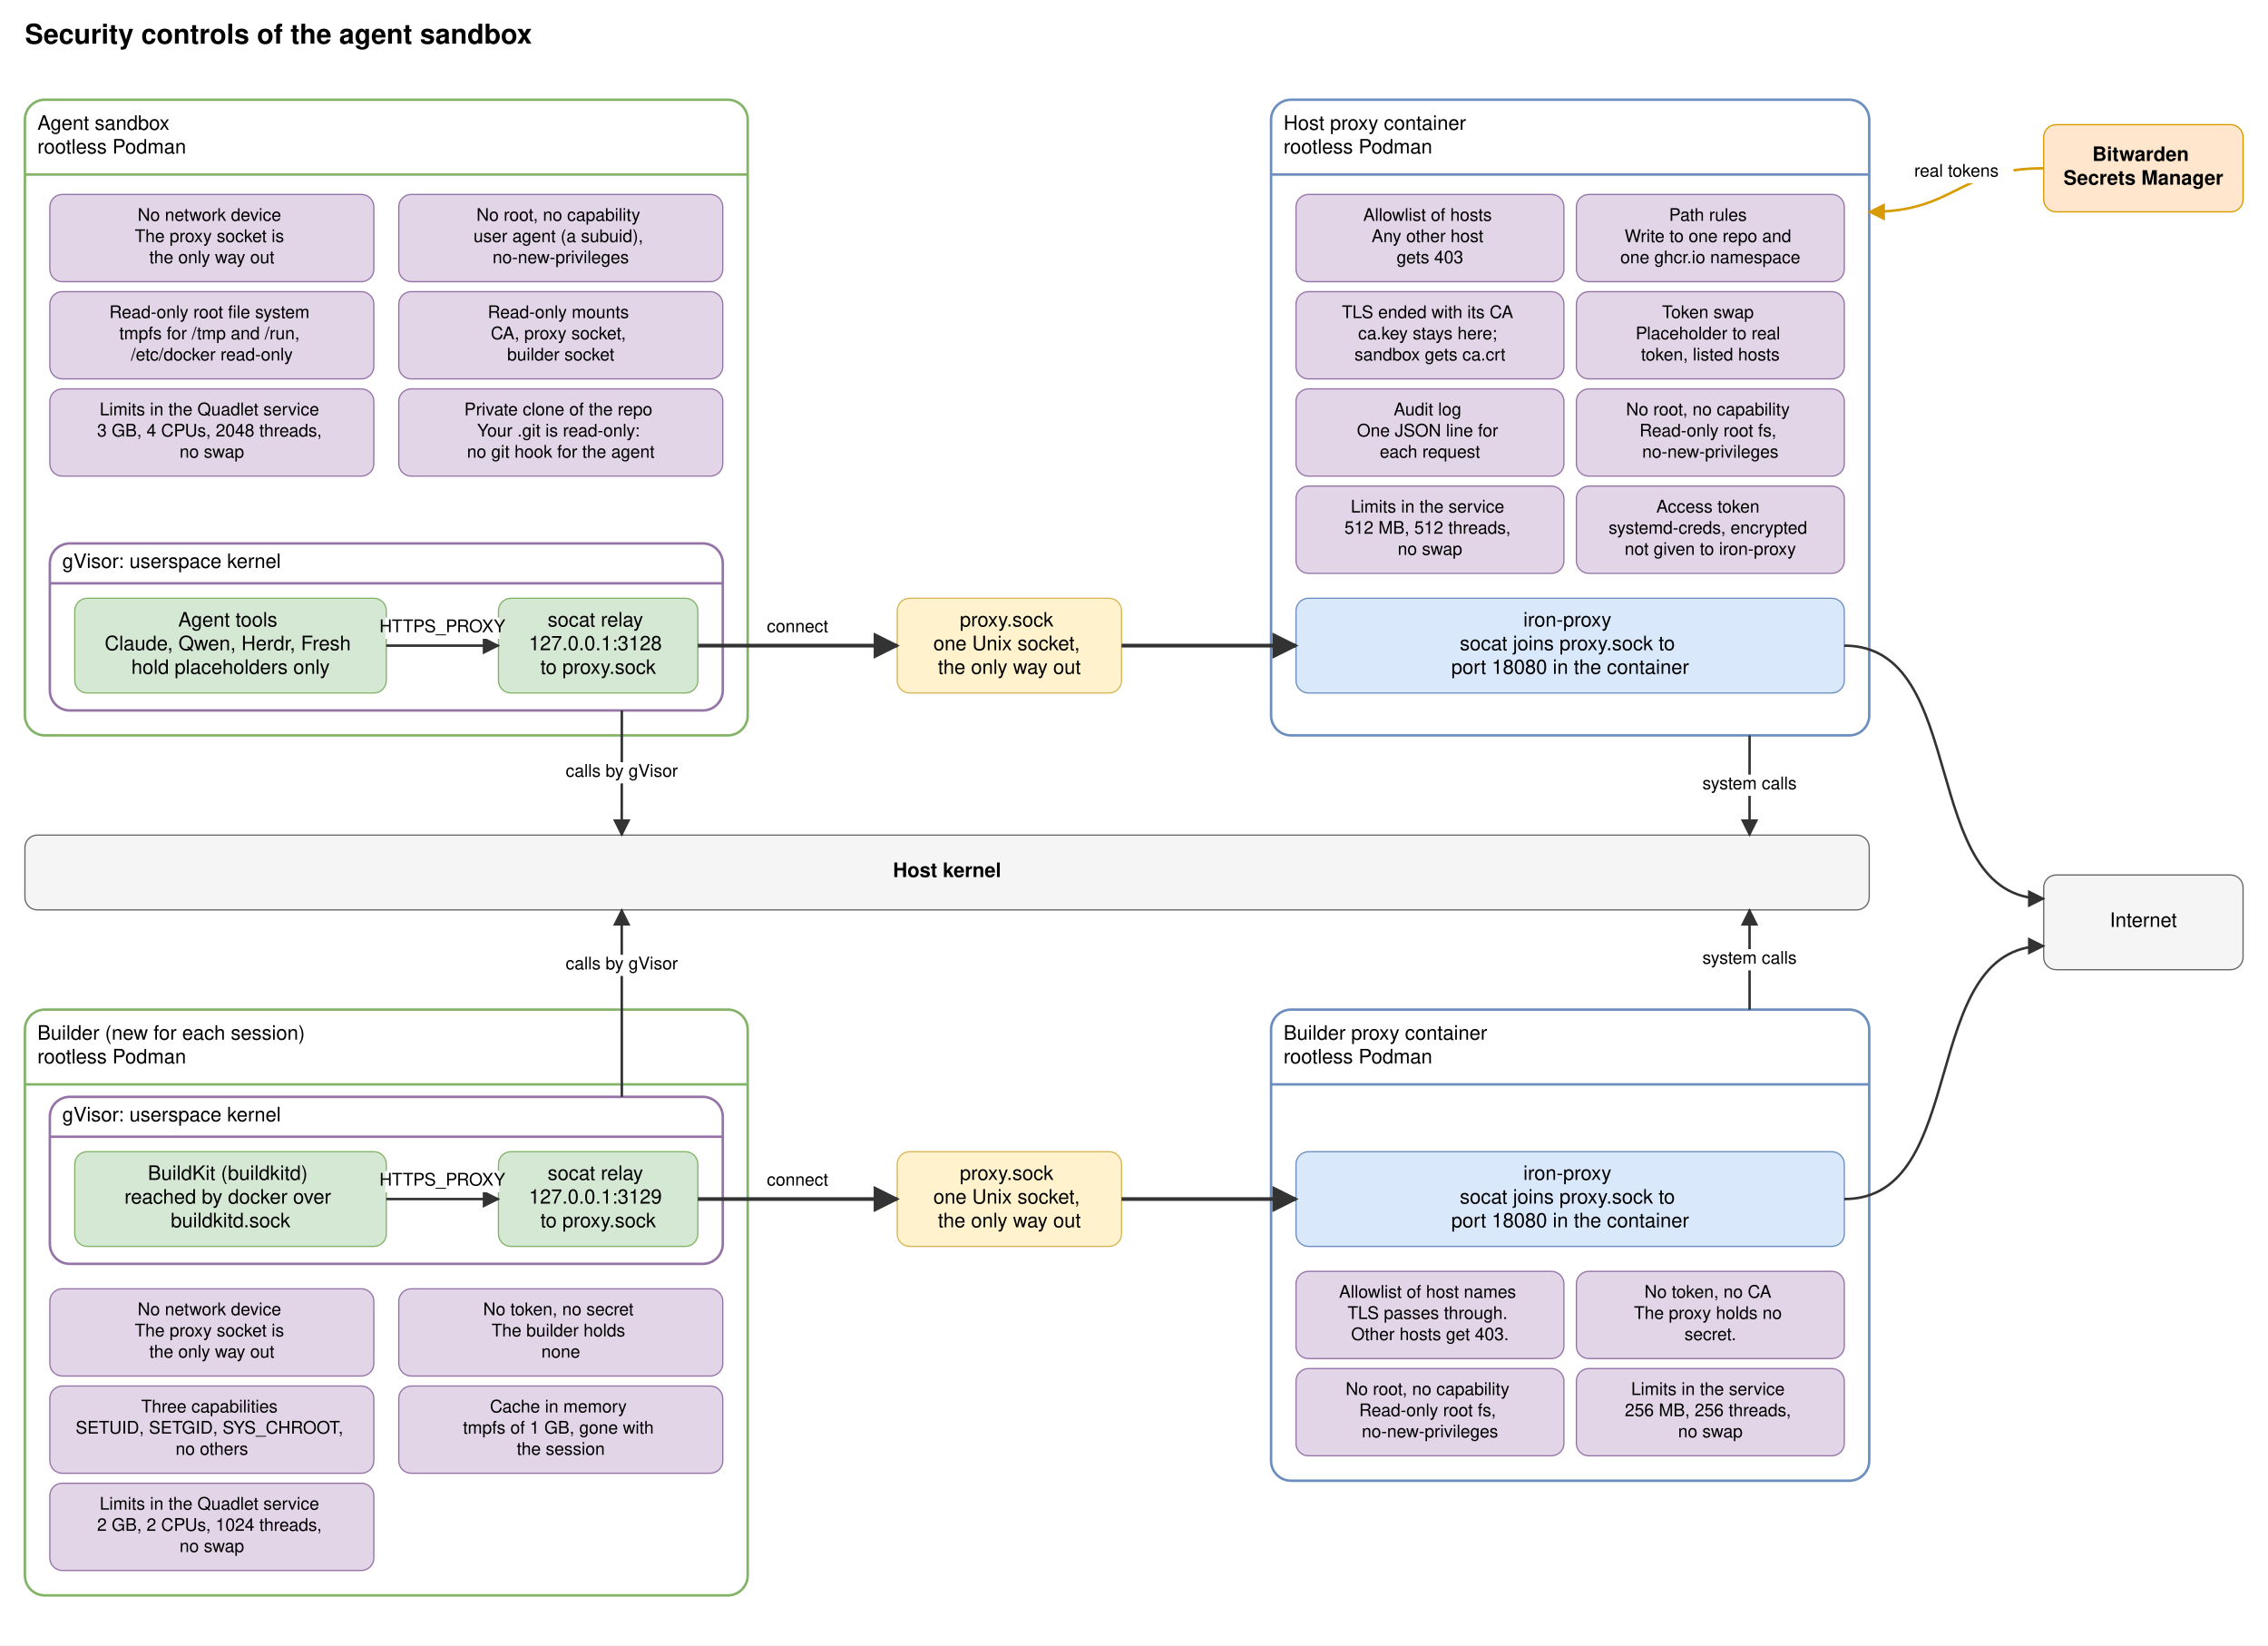
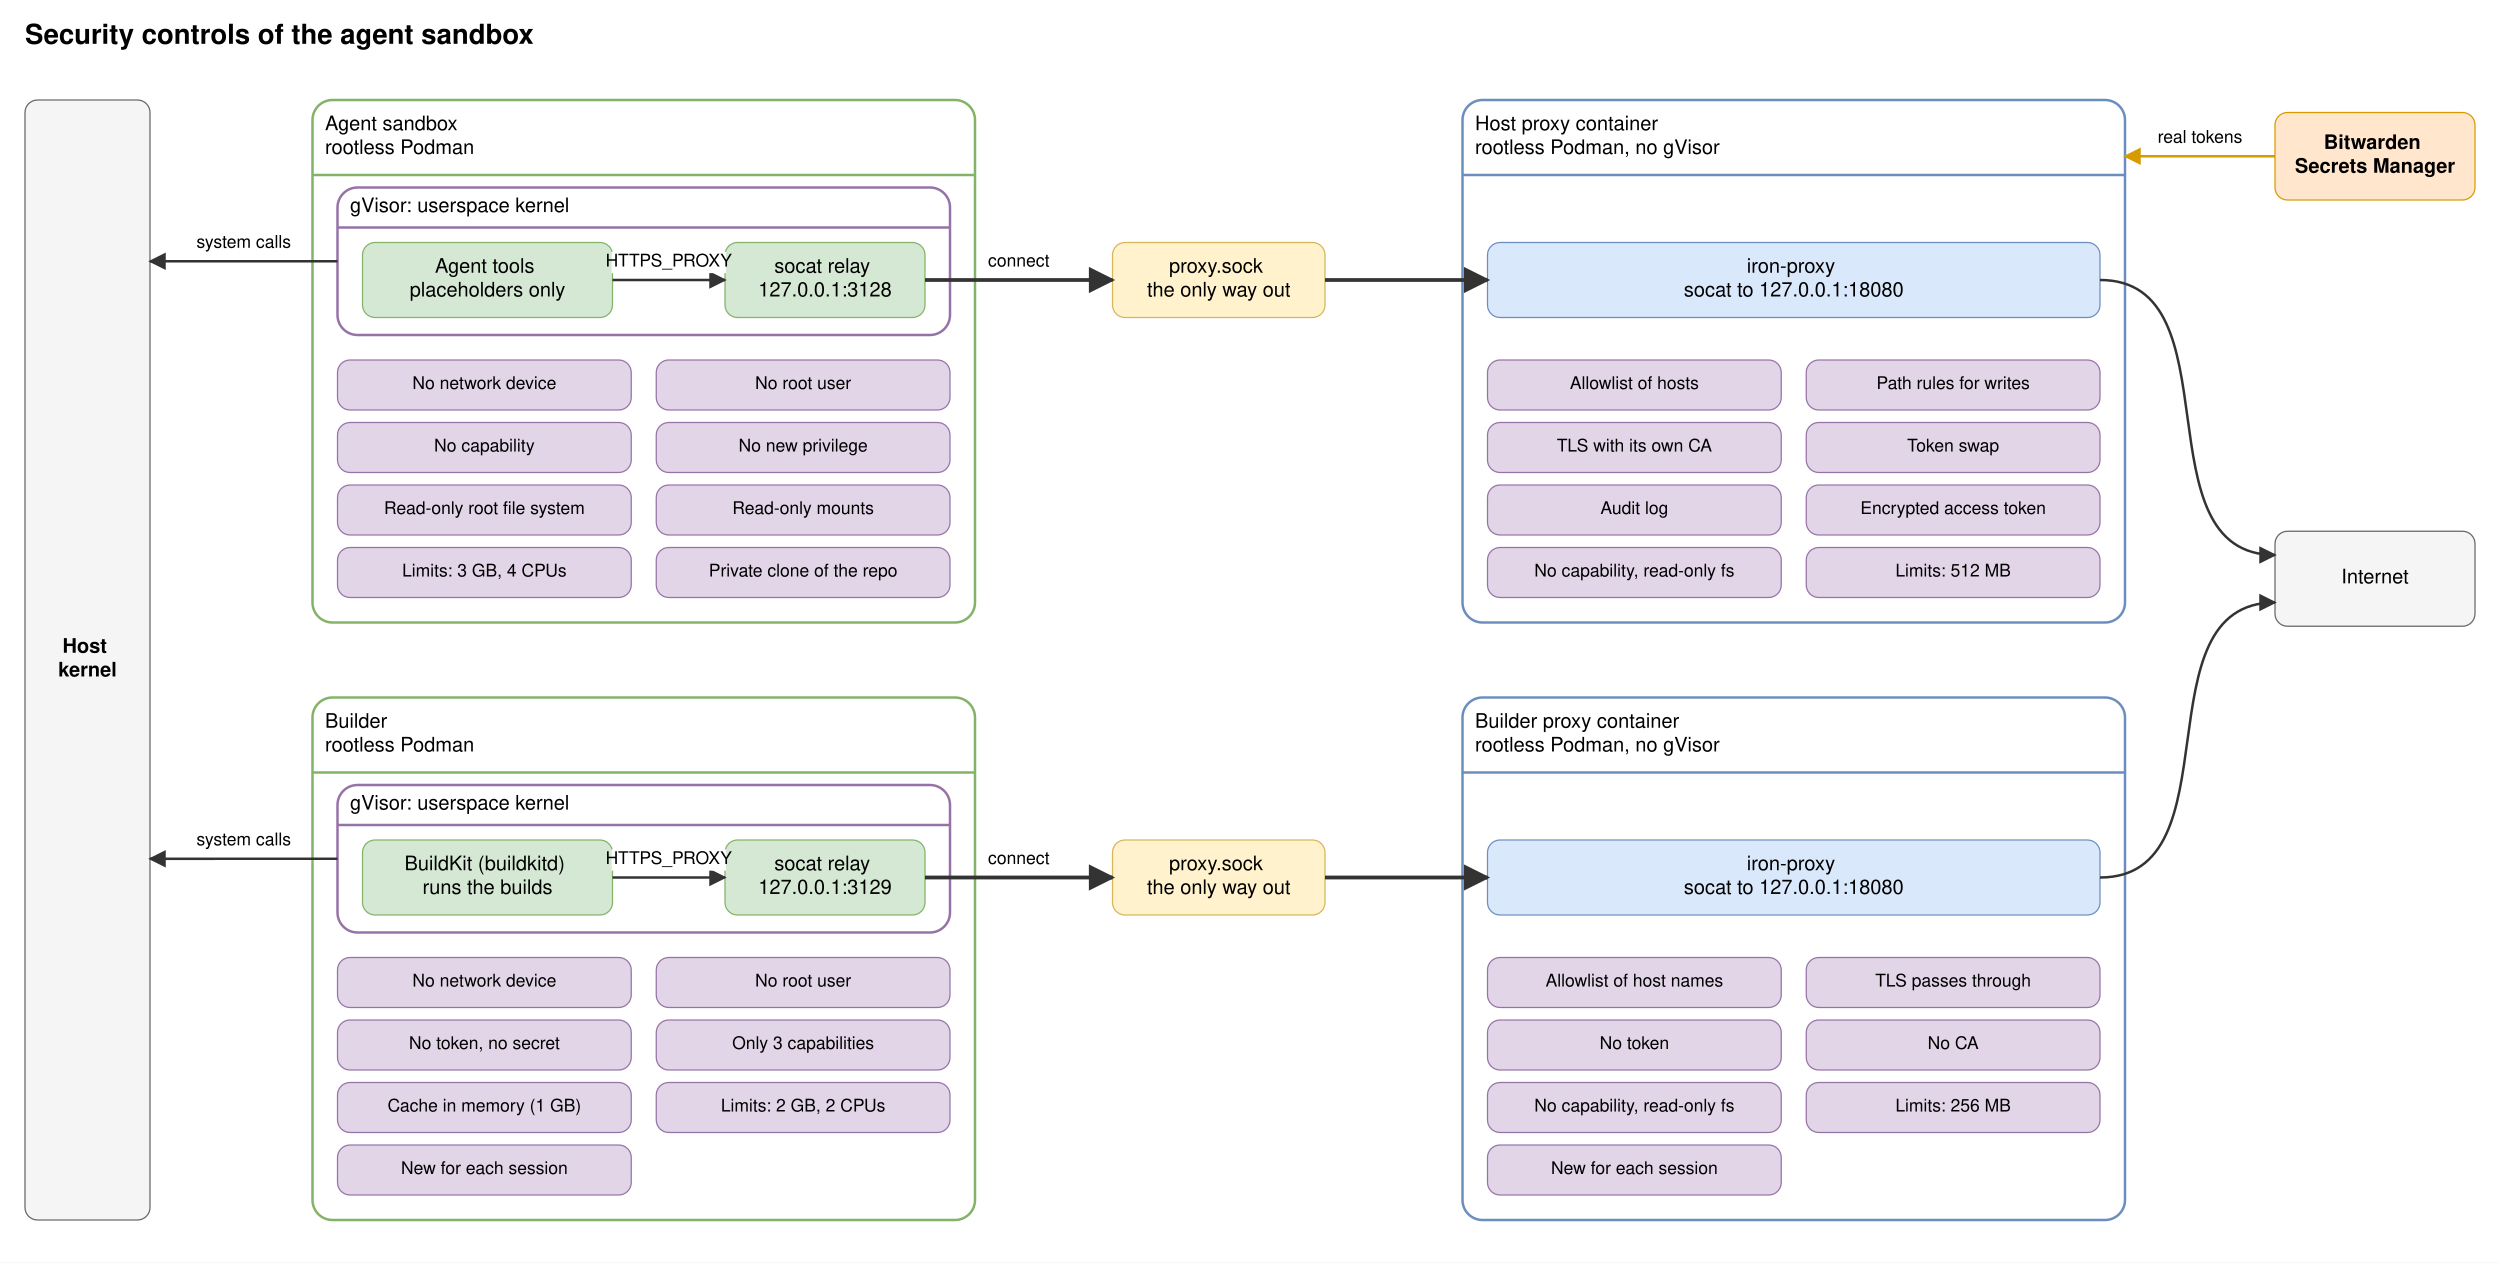
- <svg xmlns="http://www.w3.org/2000/svg" width="1820" height="1320" viewBox="0 0 1820 1320" font-family="Helvetica, Arial, sans-serif" fill="#000000">
+ <svg xmlns="http://www.w3.org/2000/svg" width="2000" height="1010" viewBox="0 0 2000 1010" font-family="Helvetica, Arial, sans-serif" fill="#000000">
  <defs>
    <marker id="a-dark" viewBox="0 0 10 10" refX="9" refY="5" markerWidth="7" markerHeight="7" markerUnits="strokeWidth" orient="auto">
      <path d="M0 0 L10 5 L0 10 z" fill="#333333" />
    </marker>
    <marker id="a-orange" viewBox="0 0 10 10" refX="9" refY="5" markerWidth="7" markerHeight="7" markerUnits="strokeWidth" orient="auto">
      <path d="M0 0 L10 5 L0 10 z" fill="#d79b00" />
    </marker>
  </defs>
-   <rect width="1820" height="1320" fill="#ffffff" />
+   <rect width="2000" height="1010" fill="#ffffff" />
  <text x="20" y="30" dominant-baseline="central" font-size="22" font-weight="bold">Security controls of the agent sandbox</text>
-   <rect x="20" y="80" width="580" height="510" rx="16" fill="#ffffff" stroke="#82b366" stroke-width="2" />
-   <line x1="20" y1="140" x2="600" y2="140" stroke="#82b366" stroke-width="2" />
-   <text x="30" y="100.5" text-anchor="start" dominant-baseline="central" font-size="16">
-     <tspan x="30" dy="0">Agent sandbox</tspan>
-     <tspan x="30" dy="19">rootless Podman</tspan>
-   </text>
-   <rect x="1020" y="80" width="480" height="510" rx="16" fill="#ffffff" stroke="#6c8ebf" stroke-width="2" />
-   <line x1="1020" y1="140" x2="1500" y2="140" stroke="#6c8ebf" stroke-width="2" />
-   <text x="1030" y="100.5" text-anchor="start" dominant-baseline="central" font-size="16">
-     <tspan x="1030" dy="0">Host proxy container</tspan>
-     <tspan x="1030" dy="19">rootless Podman</tspan>
-   </text>
-   <rect x="20" y="810" width="580" height="470" rx="16" fill="#ffffff" stroke="#82b366" stroke-width="2" />
-   <line x1="20" y1="870" x2="600" y2="870" stroke="#82b366" stroke-width="2" />
-   <text x="30" y="830.5" text-anchor="start" dominant-baseline="central" font-size="16">
-     <tspan x="30" dy="0">Builder (new for each session)</tspan>
-     <tspan x="30" dy="19">rootless Podman</tspan>
-   </text>
-   <rect x="1020" y="810" width="480" height="378" rx="16" fill="#ffffff" stroke="#6c8ebf" stroke-width="2" />
-   <line x1="1020" y1="870" x2="1500" y2="870" stroke="#6c8ebf" stroke-width="2" />
-   <text x="1030" y="830.5" text-anchor="start" dominant-baseline="central" font-size="16">
-     <tspan x="1030" dy="0">Builder proxy container</tspan>
-     <tspan x="1030" dy="19">rootless Podman</tspan>
-   </text>
-   <rect x="40" y="436" width="540" height="134" rx="16" fill="#ffffff" stroke="#9673a6" stroke-width="2" />
-   <line x1="40" y1="468" x2="580" y2="468" stroke="#9673a6" stroke-width="2" />
-   <text x="50" y="452.0" text-anchor="start" dominant-baseline="central" font-size="16">
-     <tspan x="50" dy="0">gVisor: userspace kernel</tspan>
-   </text>
-   <rect x="40" y="880" width="540" height="134" rx="16" fill="#ffffff" stroke="#9673a6" stroke-width="2" />
-   <line x1="40" y1="912" x2="580" y2="912" stroke="#9673a6" stroke-width="2" />
-   <text x="50" y="896.0" text-anchor="start" dominant-baseline="central" font-size="16">
-     <tspan x="50" dy="0">gVisor: userspace kernel</tspan>
-   </text>
-   <rect x="40" y="156" width="260" height="70" rx="10" fill="#e1d5e7" stroke="#9673a6" stroke-width="1" />
-   <text x="170.0" y="174.0" text-anchor="middle" dominant-baseline="central" font-size="14">
-     <tspan x="170.0" dy="0">No network device</tspan>
-     <tspan x="170.0" dy="17">The proxy socket is</tspan>
-     <tspan x="170.0" dy="17">the only way out</tspan>
-   </text>
-   <rect x="320" y="156" width="260" height="70" rx="10" fill="#e1d5e7" stroke="#9673a6" stroke-width="1" />
-   <text x="450.0" y="174.0" text-anchor="middle" dominant-baseline="central" font-size="14">
-     <tspan x="450.0" dy="0">No root, no capability</tspan>
-     <tspan x="450.0" dy="17">user agent (a subuid),</tspan>
-     <tspan x="450.0" dy="17">no-new-privileges</tspan>
-   </text>
-   <rect x="40" y="234" width="260" height="70" rx="10" fill="#e1d5e7" stroke="#9673a6" stroke-width="1" />
-   <text x="170.0" y="252.0" text-anchor="middle" dominant-baseline="central" font-size="14">
-     <tspan x="170.0" dy="0">Read-only root file system</tspan>
-     <tspan x="170.0" dy="17">tmpfs for /tmp and /run,</tspan>
-     <tspan x="170.0" dy="17">/etc/docker read-only</tspan>
-   </text>
-   <rect x="320" y="234" width="260" height="70" rx="10" fill="#e1d5e7" stroke="#9673a6" stroke-width="1" />
-   <text x="450.0" y="252.0" text-anchor="middle" dominant-baseline="central" font-size="14">
-     <tspan x="450.0" dy="0">Read-only mounts</tspan>
-     <tspan x="450.0" dy="17">CA, proxy socket,</tspan>
-     <tspan x="450.0" dy="17">builder socket</tspan>
-   </text>
-   <rect x="40" y="312" width="260" height="70" rx="10" fill="#e1d5e7" stroke="#9673a6" stroke-width="1" />
-   <text x="170.0" y="330.0" text-anchor="middle" dominant-baseline="central" font-size="14">
-     <tspan x="170.0" dy="0">Limits in the Quadlet service</tspan>
-     <tspan x="170.0" dy="17">3 GB, 4 CPUs, 2048 threads,</tspan>
-     <tspan x="170.0" dy="17">no swap</tspan>
-   </text>
-   <rect x="320" y="312" width="260" height="70" rx="10" fill="#e1d5e7" stroke="#9673a6" stroke-width="1" />
-   <text x="450.0" y="330.0" text-anchor="middle" dominant-baseline="central" font-size="14">
-     <tspan x="450.0" dy="0">Private clone of the repo</tspan>
-     <tspan x="450.0" dy="17">Your .git is read-only:</tspan>
-     <tspan x="450.0" dy="17">no git hook for the agent</tspan>
-   </text>
-   <rect x="60" y="480" width="250" height="76" rx="10" fill="#d5e8d4" stroke="#82b366" stroke-width="1" />
-   <text x="185.0" y="499.0" text-anchor="middle" dominant-baseline="central" font-size="16">
-     <tspan x="185.0" dy="0">Agent tools</tspan>
-     <tspan x="185.0" dy="19">Claude, Qwen, Herdr, Fresh</tspan>
-     <tspan x="185.0" dy="19">hold placeholders only</tspan>
-   </text>
-   <rect x="400" y="480" width="160" height="76" rx="10" fill="#d5e8d4" stroke="#82b366" stroke-width="1" />
-   <text x="480.0" y="499.0" text-anchor="middle" dominant-baseline="central" font-size="16">
-     <tspan x="480.0" dy="0">socat relay</tspan>
-     <tspan x="480.0" dy="19">127.0.0.1:3128</tspan>
-     <tspan x="480.0" dy="19">to proxy.sock</tspan>
-   </text>
-   <rect x="60" y="924" width="250" height="76" rx="10" fill="#d5e8d4" stroke="#82b366" stroke-width="1" />
-   <text x="185.0" y="943.0" text-anchor="middle" dominant-baseline="central" font-size="16">
-     <tspan x="185.0" dy="0">BuildKit (buildkitd)</tspan>
-     <tspan x="185.0" dy="19">reached by docker over</tspan>
-     <tspan x="185.0" dy="19">buildkitd.sock</tspan>
-   </text>
-   <rect x="400" y="924" width="160" height="76" rx="10" fill="#d5e8d4" stroke="#82b366" stroke-width="1" />
-   <text x="480.0" y="943.0" text-anchor="middle" dominant-baseline="central" font-size="16">
-     <tspan x="480.0" dy="0">socat relay</tspan>
-     <tspan x="480.0" dy="19">127.0.0.1:3129</tspan>
-     <tspan x="480.0" dy="19">to proxy.sock</tspan>
-   </text>
-   <rect x="40" y="1034" width="260" height="70" rx="10" fill="#e1d5e7" stroke="#9673a6" stroke-width="1" />
-   <text x="170.0" y="1052.0" text-anchor="middle" dominant-baseline="central" font-size="14">
-     <tspan x="170.0" dy="0">No network device</tspan>
-     <tspan x="170.0" dy="17">The proxy socket is</tspan>
-     <tspan x="170.0" dy="17">the only way out</tspan>
-   </text>
-   <rect x="320" y="1034" width="260" height="70" rx="10" fill="#e1d5e7" stroke="#9673a6" stroke-width="1" />
-   <text x="450.0" y="1052.0" text-anchor="middle" dominant-baseline="central" font-size="14">
-     <tspan x="450.0" dy="0">No token, no secret</tspan>
-     <tspan x="450.0" dy="17">The builder holds</tspan>
-     <tspan x="450.0" dy="17">none</tspan>
-   </text>
-   <rect x="40" y="1112" width="260" height="70" rx="10" fill="#e1d5e7" stroke="#9673a6" stroke-width="1" />
-   <text x="170.0" y="1130.0" text-anchor="middle" dominant-baseline="central" font-size="14">
-     <tspan x="170.0" dy="0">Three capabilities</tspan>
-     <tspan x="170.0" dy="17">SETUID, SETGID, SYS_CHROOT,</tspan>
-     <tspan x="170.0" dy="17">no others</tspan>
-   </text>
-   <rect x="320" y="1112" width="260" height="70" rx="10" fill="#e1d5e7" stroke="#9673a6" stroke-width="1" />
-   <text x="450.0" y="1130.0" text-anchor="middle" dominant-baseline="central" font-size="14">
-     <tspan x="450.0" dy="0">Cache in memory</tspan>
-     <tspan x="450.0" dy="17">tmpfs of 1 GB, gone with</tspan>
-     <tspan x="450.0" dy="17">the session</tspan>
-   </text>
-   <rect x="40" y="1190" width="260" height="70" rx="10" fill="#e1d5e7" stroke="#9673a6" stroke-width="1" />
-   <text x="170.0" y="1208.0" text-anchor="middle" dominant-baseline="central" font-size="14">
-     <tspan x="170.0" dy="0">Limits in the Quadlet service</tspan>
-     <tspan x="170.0" dy="17">2 GB, 2 CPUs, 1024 threads,</tspan>
-     <tspan x="170.0" dy="17">no swap</tspan>
-   </text>
-   <rect x="720" y="480" width="180" height="76" rx="10" fill="#fff2cc" stroke="#d6b656" stroke-width="1" />
-   <text x="810.0" y="499.0" text-anchor="middle" dominant-baseline="central" font-size="16">
-     <tspan x="810.0" dy="0">proxy.sock</tspan>
-     <tspan x="810.0" dy="19">one Unix socket,</tspan>
-     <tspan x="810.0" dy="19">the only way out</tspan>
-   </text>
-   <rect x="720" y="924" width="180" height="76" rx="10" fill="#fff2cc" stroke="#d6b656" stroke-width="1" />
-   <text x="810.0" y="943.0" text-anchor="middle" dominant-baseline="central" font-size="16">
-     <tspan x="810.0" dy="0">proxy.sock</tspan>
-     <tspan x="810.0" dy="19">one Unix socket,</tspan>
-     <tspan x="810.0" dy="19">the only way out</tspan>
-   </text>
-   <rect x="1040" y="156" width="215" height="70" rx="10" fill="#e1d5e7" stroke="#9673a6" stroke-width="1" />
-   <text x="1147.5" y="174.0" text-anchor="middle" dominant-baseline="central" font-size="14">
-     <tspan x="1147.5" dy="0">Allowlist of hosts</tspan>
-     <tspan x="1147.5" dy="17">Any other host</tspan>
-     <tspan x="1147.5" dy="17">gets 403</tspan>
-   </text>
-   <rect x="1265" y="156" width="215" height="70" rx="10" fill="#e1d5e7" stroke="#9673a6" stroke-width="1" />
-   <text x="1372.5" y="174.0" text-anchor="middle" dominant-baseline="central" font-size="14">
-     <tspan x="1372.5" dy="0">Path rules</tspan>
-     <tspan x="1372.5" dy="17">Write to one repo and</tspan>
-     <tspan x="1372.5" dy="17">one ghcr.io namespace</tspan>
-   </text>
-   <rect x="1040" y="234" width="215" height="70" rx="10" fill="#e1d5e7" stroke="#9673a6" stroke-width="1" />
-   <text x="1147.5" y="252.0" text-anchor="middle" dominant-baseline="central" font-size="14">
-     <tspan x="1147.5" dy="0">TLS ended with its CA</tspan>
-     <tspan x="1147.5" dy="17">ca.key stays here;</tspan>
-     <tspan x="1147.5" dy="17">sandbox gets ca.crt</tspan>
-   </text>
-   <rect x="1265" y="234" width="215" height="70" rx="10" fill="#e1d5e7" stroke="#9673a6" stroke-width="1" />
-   <text x="1372.5" y="252.0" text-anchor="middle" dominant-baseline="central" font-size="14">
-     <tspan x="1372.5" dy="0">Token swap</tspan>
-     <tspan x="1372.5" dy="17">Placeholder to real</tspan>
-     <tspan x="1372.5" dy="17">token, listed hosts</tspan>
-   </text>
-   <rect x="1040" y="312" width="215" height="70" rx="10" fill="#e1d5e7" stroke="#9673a6" stroke-width="1" />
-   <text x="1147.5" y="330.0" text-anchor="middle" dominant-baseline="central" font-size="14">
-     <tspan x="1147.5" dy="0">Audit log</tspan>
-     <tspan x="1147.5" dy="17">One JSON line for</tspan>
-     <tspan x="1147.5" dy="17">each request</tspan>
-   </text>
-   <rect x="1265" y="312" width="215" height="70" rx="10" fill="#e1d5e7" stroke="#9673a6" stroke-width="1" />
-   <text x="1372.5" y="330.0" text-anchor="middle" dominant-baseline="central" font-size="14">
-     <tspan x="1372.5" dy="0">No root, no capability</tspan>
-     <tspan x="1372.5" dy="17">Read-only root fs,</tspan>
-     <tspan x="1372.5" dy="17">no-new-privileges</tspan>
-   </text>
-   <rect x="1040" y="390" width="215" height="70" rx="10" fill="#e1d5e7" stroke="#9673a6" stroke-width="1" />
-   <text x="1147.5" y="408.0" text-anchor="middle" dominant-baseline="central" font-size="14">
-     <tspan x="1147.5" dy="0">Limits in the service</tspan>
-     <tspan x="1147.5" dy="17">512 MB, 512 threads,</tspan>
-     <tspan x="1147.5" dy="17">no swap</tspan>
-   </text>
-   <rect x="1265" y="390" width="215" height="70" rx="10" fill="#e1d5e7" stroke="#9673a6" stroke-width="1" />
-   <text x="1372.5" y="408.0" text-anchor="middle" dominant-baseline="central" font-size="14">
-     <tspan x="1372.5" dy="0">Access token</tspan>
-     <tspan x="1372.5" dy="17">systemd-creds, encrypted</tspan>
-     <tspan x="1372.5" dy="17">not given to iron-proxy</tspan>
-   </text>
-   <rect x="1040" y="480" width="440" height="76" rx="10" fill="#dae8fc" stroke="#6c8ebf" stroke-width="1" />
-   <text x="1260.0" y="499.0" text-anchor="middle" dominant-baseline="central" font-size="16">
-     <tspan x="1260.0" dy="0">iron-proxy</tspan>
-     <tspan x="1260.0" dy="19">socat joins proxy.sock to</tspan>
-     <tspan x="1260.0" dy="19">port 18080 in the container</tspan>
-   </text>
-   <rect x="1040" y="924" width="440" height="76" rx="10" fill="#dae8fc" stroke="#6c8ebf" stroke-width="1" />
-   <text x="1260.0" y="943.0" text-anchor="middle" dominant-baseline="central" font-size="16">
-     <tspan x="1260.0" dy="0">iron-proxy</tspan>
-     <tspan x="1260.0" dy="19">socat joins proxy.sock to</tspan>
-     <tspan x="1260.0" dy="19">port 18080 in the container</tspan>
-   </text>
-   <rect x="1040" y="1020" width="215" height="70" rx="10" fill="#e1d5e7" stroke="#9673a6" stroke-width="1" />
-   <text x="1147.5" y="1038.0" text-anchor="middle" dominant-baseline="central" font-size="14">
-     <tspan x="1147.5" dy="0">Allowlist of host names</tspan>
-     <tspan x="1147.5" dy="17">TLS passes through.</tspan>
-     <tspan x="1147.5" dy="17">Other hosts get 403.</tspan>
-   </text>
-   <rect x="1265" y="1020" width="215" height="70" rx="10" fill="#e1d5e7" stroke="#9673a6" stroke-width="1" />
-   <text x="1372.5" y="1038.0" text-anchor="middle" dominant-baseline="central" font-size="14">
-     <tspan x="1372.5" dy="0">No token, no CA</tspan>
-     <tspan x="1372.5" dy="17">The proxy holds no</tspan>
-     <tspan x="1372.5" dy="17">secret.</tspan>
-   </text>
-   <rect x="1040" y="1098" width="215" height="70" rx="10" fill="#e1d5e7" stroke="#9673a6" stroke-width="1" />
-   <text x="1147.5" y="1116.0" text-anchor="middle" dominant-baseline="central" font-size="14">
-     <tspan x="1147.5" dy="0">No root, no capability</tspan>
-     <tspan x="1147.5" dy="17">Read-only root fs,</tspan>
-     <tspan x="1147.5" dy="17">no-new-privileges</tspan>
-   </text>
-   <rect x="1265" y="1098" width="215" height="70" rx="10" fill="#e1d5e7" stroke="#9673a6" stroke-width="1" />
-   <text x="1372.5" y="1116.0" text-anchor="middle" dominant-baseline="central" font-size="14">
-     <tspan x="1372.5" dy="0">Limits in the service</tspan>
-     <tspan x="1372.5" dy="17">256 MB, 256 threads,</tspan>
-     <tspan x="1372.5" dy="17">no swap</tspan>
-   </text>
-   <rect x="20" y="670" width="1480" height="60" rx="10" fill="#f5f5f5" stroke="#666666" stroke-width="1" />
-   <text x="760.0" y="700.0" text-anchor="middle" dominant-baseline="central" font-size="16" font-weight="bold">
-     <tspan x="760.0" dy="0">Host kernel</tspan>
-   </text>
-   <rect x="1640" y="100" width="160" height="70" rx="10" fill="#ffe6cc" stroke="#d79b00" stroke-width="1" />
-   <text x="1720.0" y="125.5" text-anchor="middle" dominant-baseline="central" font-size="16" font-weight="bold">
-     <tspan x="1720.0" dy="0">Bitwarden</tspan>
-     <tspan x="1720.0" dy="19">Secrets Manager</tspan>
-   </text>
-   <rect x="1640" y="702" width="160" height="76" rx="10" fill="#f5f5f5" stroke="#666666" stroke-width="1" />
-   <text x="1720.0" y="740.0" text-anchor="middle" dominant-baseline="central" font-size="16">
-     <tspan x="1720.0" dy="0">Internet</tspan>
-   </text>
-   <path d="M310 518.0 C355.0 518.0 355.0 518.0 400 518.0" fill="none" stroke="#333333" stroke-width="2" marker-end="url(#a-dark)" />
-   <rect x="309.2" y="495.5" width="91.6" height="17" fill="#ffffff" />
-   <text x="355.0" y="504.0" text-anchor="middle" dominant-baseline="central" font-size="14">
-     <tspan x="355.0" dy="0">HTTPS_PROXY</tspan>
-   </text>
-   <path d="M560 518.0 C640.0 518.0 640.0 518.0 720 518.0" fill="none" stroke="#333333" stroke-width="3" marker-end="url(#a-dark)" />
-   <rect x="609.4" y="495.5" width="61.2" height="17" fill="#ffffff" />
-   <text x="640.0" y="504.0" text-anchor="middle" dominant-baseline="central" font-size="14">
-     <tspan x="640.0" dy="0">connect</tspan>
-   </text>
-   <path d="M900 518.0 C970.0 518.0 970.0 518.0 1040 518.0" fill="none" stroke="#333333" stroke-width="3" marker-end="url(#a-dark)" />
-   <path d="M1480 518.0 C1581.5 518.0 1538.5 721.0 1640 721.0" fill="none" stroke="#333333" stroke-width="2" marker-end="url(#a-dark)" />
-   <path d="M1640 135.0 C1570.0 135.0 1570.0 170.015 1500 170.015" fill="none" stroke="#d79b00" stroke-width="2" marker-end="url(#a-orange)" />
-   <rect x="1524.2" y="130.007" width="91.6" height="17" fill="#ffffff" />
-   <text x="1570.0" y="138.507" text-anchor="middle" dominant-baseline="central" font-size="14">
-     <tspan x="1570.0" dy="0">real tokens</tspan>
-   </text>
-   <path d="M310 962.0 C355.0 962.0 355.0 962.0 400 962.0" fill="none" stroke="#333333" stroke-width="2" marker-end="url(#a-dark)" />
-   <rect x="309.2" y="939.5" width="91.6" height="17" fill="#ffffff" />
-   <text x="355.0" y="948.0" text-anchor="middle" dominant-baseline="central" font-size="14">
-     <tspan x="355.0" dy="0">HTTPS_PROXY</tspan>
-   </text>
-   <path d="M560 962.0 C640.0 962.0 640.0 962.0 720 962.0" fill="none" stroke="#333333" stroke-width="3" marker-end="url(#a-dark)" />
-   <rect x="609.4" y="939.5" width="61.2" height="17" fill="#ffffff" />
-   <text x="640.0" y="948.0" text-anchor="middle" dominant-baseline="central" font-size="14">
-     <tspan x="640.0" dy="0">connect</tspan>
-   </text>
-   <path d="M900 962.0 C970.0 962.0 970.0 962.0 1040 962.0" fill="none" stroke="#333333" stroke-width="3" marker-end="url(#a-dark)" />
-   <path d="M1480 962.0 C1581.5 962.0 1538.5 759.0 1640 759.0" fill="none" stroke="#333333" stroke-width="2" marker-end="url(#a-dark)" />
-   <path d="M499.0 570 C499.0 620.0 498.928 620.0 498.928 670" fill="none" stroke="#333333" stroke-width="2" marker-end="url(#a-dark)" />
-   <rect x="437.964" y="611.5" width="122.0" height="17" fill="#ffffff" />
-   <text x="498.964" y="620.0" text-anchor="middle" dominant-baseline="central" font-size="14">
-     <tspan x="498.964" dy="0">calls by gVisor</tspan>
-   </text>
-   <path d="M499.0 880 C499.0 805.0 498.928 805.0 498.928 730" fill="none" stroke="#333333" stroke-width="2" marker-end="url(#a-dark)" />
-   <rect x="437.939" y="766.031" width="122.0" height="17" fill="#ffffff" />
-   <text x="498.939" y="774.531" text-anchor="middle" dominant-baseline="central" font-size="14">
-     <tspan x="498.939" dy="0">calls by gVisor</tspan>
-   </text>
-   <path d="M1404.0 590 C1404.0 630.0 1403.948 630.0 1403.948 670" fill="none" stroke="#333333" stroke-width="2" marker-end="url(#a-dark)" />
-   <rect x="1354.374" y="621.5" width="99.2" height="17" fill="#ffffff" />
-   <text x="1403.974" y="630.0" text-anchor="middle" dominant-baseline="central" font-size="14">
-     <tspan x="1403.974" dy="0">system calls</tspan>
-   </text>
-   <path d="M1404.0 810 C1404.0 770.0 1403.948 770.0 1403.948 730" fill="none" stroke="#333333" stroke-width="2" marker-end="url(#a-dark)" />
-   <rect x="1354.374" y="761.5" width="99.2" height="17" fill="#ffffff" />
-   <text x="1403.974" y="770.0" text-anchor="middle" dominant-baseline="central" font-size="14">
-     <tspan x="1403.974" dy="0">system calls</tspan>
+   <rect x="20" y="80" width="100" height="896" rx="10" fill="#f5f5f5" stroke="#666666" stroke-width="1" />
+   <text x="70.0" y="518.5" text-anchor="middle" dominant-baseline="central" font-size="16" font-weight="bold">
+     <tspan x="70.0" dy="0">Host</tspan>
+     <tspan x="70.0" dy="19">kernel</tspan>
+   </text>
+   <rect x="250" y="80" width="530" height="418" rx="16" fill="#ffffff" stroke="#82b366" stroke-width="2" />
+   <line x1="250" y1="140" x2="780" y2="140" stroke="#82b366" stroke-width="2" />
+   <text x="260" y="100.5" text-anchor="start" dominant-baseline="central" font-size="16">
+     <tspan x="260" dy="0">Agent sandbox</tspan>
+     <tspan x="260" dy="19">rootless Podman</tspan>
+   </text>
+   <rect x="270" y="150" width="490" height="118" rx="16" fill="#ffffff" stroke="#9673a6" stroke-width="2" />
+   <line x1="270" y1="182" x2="760" y2="182" stroke="#9673a6" stroke-width="2" />
+   <text x="280" y="166.0" text-anchor="start" dominant-baseline="central" font-size="16">
+     <tspan x="280" dy="0">gVisor: userspace kernel</tspan>
+   </text>
+   <rect x="290" y="194" width="200" height="60" rx="10" fill="#d5e8d4" stroke="#82b366" stroke-width="1" />
+   <text x="390.0" y="214.5" text-anchor="middle" dominant-baseline="central" font-size="16">
+     <tspan x="390.0" dy="0">Agent tools</tspan>
+     <tspan x="390.0" dy="19">placeholders only</tspan>
+   </text>
+   <rect x="580" y="194" width="160" height="60" rx="10" fill="#d5e8d4" stroke="#82b366" stroke-width="1" />
+   <text x="660.0" y="214.5" text-anchor="middle" dominant-baseline="central" font-size="16">
+     <tspan x="660.0" dy="0">socat relay</tspan>
+     <tspan x="660.0" dy="19">127.0.0.1:3128</tspan>
+   </text>
+   <rect x="250" y="558" width="530" height="418" rx="16" fill="#ffffff" stroke="#82b366" stroke-width="2" />
+   <line x1="250" y1="618" x2="780" y2="618" stroke="#82b366" stroke-width="2" />
+   <text x="260" y="578.5" text-anchor="start" dominant-baseline="central" font-size="16">
+     <tspan x="260" dy="0">Builder</tspan>
+     <tspan x="260" dy="19">rootless Podman</tspan>
+   </text>
+   <rect x="270" y="628" width="490" height="118" rx="16" fill="#ffffff" stroke="#9673a6" stroke-width="2" />
+   <line x1="270" y1="660" x2="760" y2="660" stroke="#9673a6" stroke-width="2" />
+   <text x="280" y="644.0" text-anchor="start" dominant-baseline="central" font-size="16">
+     <tspan x="280" dy="0">gVisor: userspace kernel</tspan>
+   </text>
+   <rect x="290" y="672" width="200" height="60" rx="10" fill="#d5e8d4" stroke="#82b366" stroke-width="1" />
+   <text x="390.0" y="692.5" text-anchor="middle" dominant-baseline="central" font-size="16">
+     <tspan x="390.0" dy="0">BuildKit (buildkitd)</tspan>
+     <tspan x="390.0" dy="19">runs the builds</tspan>
+   </text>
+   <rect x="580" y="672" width="160" height="60" rx="10" fill="#d5e8d4" stroke="#82b366" stroke-width="1" />
+   <text x="660.0" y="692.5" text-anchor="middle" dominant-baseline="central" font-size="16">
+     <tspan x="660.0" dy="0">socat relay</tspan>
+     <tspan x="660.0" dy="19">127.0.0.1:3129</tspan>
+   </text>
+   <rect x="1170" y="80" width="530" height="418" rx="16" fill="#ffffff" stroke="#6c8ebf" stroke-width="2" />
+   <line x1="1170" y1="140" x2="1700" y2="140" stroke="#6c8ebf" stroke-width="2" />
+   <text x="1180" y="100.5" text-anchor="start" dominant-baseline="central" font-size="16">
+     <tspan x="1180" dy="0">Host proxy container</tspan>
+     <tspan x="1180" dy="19">rootless Podman, no gVisor</tspan>
+   </text>
+   <rect x="1190" y="194" width="490" height="60" rx="10" fill="#dae8fc" stroke="#6c8ebf" stroke-width="1" />
+   <text x="1435.0" y="214.5" text-anchor="middle" dominant-baseline="central" font-size="16">
+     <tspan x="1435.0" dy="0">iron-proxy</tspan>
+     <tspan x="1435.0" dy="19">socat to 127.0.0.1:18080</tspan>
+   </text>
+   <rect x="1170" y="558" width="530" height="418" rx="16" fill="#ffffff" stroke="#6c8ebf" stroke-width="2" />
+   <line x1="1170" y1="618" x2="1700" y2="618" stroke="#6c8ebf" stroke-width="2" />
+   <text x="1180" y="578.5" text-anchor="start" dominant-baseline="central" font-size="16">
+     <tspan x="1180" dy="0">Builder proxy container</tspan>
+     <tspan x="1180" dy="19">rootless Podman, no gVisor</tspan>
+   </text>
+   <rect x="1190" y="672" width="490" height="60" rx="10" fill="#dae8fc" stroke="#6c8ebf" stroke-width="1" />
+   <text x="1435.0" y="692.5" text-anchor="middle" dominant-baseline="central" font-size="16">
+     <tspan x="1435.0" dy="0">iron-proxy</tspan>
+     <tspan x="1435.0" dy="19">socat to 127.0.0.1:18080</tspan>
+   </text>
+   <rect x="270" y="288" width="235" height="40" rx="10" fill="#e1d5e7" stroke="#9673a6" stroke-width="1" />
+   <text x="387.5" y="308.0" text-anchor="middle" dominant-baseline="central" font-size="14">
+     <tspan x="387.5" dy="0">No network device</tspan>
+   </text>
+   <rect x="525" y="288" width="235" height="40" rx="10" fill="#e1d5e7" stroke="#9673a6" stroke-width="1" />
+   <text x="642.5" y="308.0" text-anchor="middle" dominant-baseline="central" font-size="14">
+     <tspan x="642.5" dy="0">No root user</tspan>
+   </text>
+   <rect x="270" y="338" width="235" height="40" rx="10" fill="#e1d5e7" stroke="#9673a6" stroke-width="1" />
+   <text x="387.5" y="358.0" text-anchor="middle" dominant-baseline="central" font-size="14">
+     <tspan x="387.5" dy="0">No capability</tspan>
+   </text>
+   <rect x="525" y="338" width="235" height="40" rx="10" fill="#e1d5e7" stroke="#9673a6" stroke-width="1" />
+   <text x="642.5" y="358.0" text-anchor="middle" dominant-baseline="central" font-size="14">
+     <tspan x="642.5" dy="0">No new privilege</tspan>
+   </text>
+   <rect x="270" y="388" width="235" height="40" rx="10" fill="#e1d5e7" stroke="#9673a6" stroke-width="1" />
+   <text x="387.5" y="408.0" text-anchor="middle" dominant-baseline="central" font-size="14">
+     <tspan x="387.5" dy="0">Read-only root file system</tspan>
+   </text>
+   <rect x="525" y="388" width="235" height="40" rx="10" fill="#e1d5e7" stroke="#9673a6" stroke-width="1" />
+   <text x="642.5" y="408.0" text-anchor="middle" dominant-baseline="central" font-size="14">
+     <tspan x="642.5" dy="0">Read-only mounts</tspan>
+   </text>
+   <rect x="270" y="438" width="235" height="40" rx="10" fill="#e1d5e7" stroke="#9673a6" stroke-width="1" />
+   <text x="387.5" y="458.0" text-anchor="middle" dominant-baseline="central" font-size="14">
+     <tspan x="387.5" dy="0">Limits: 3 GB, 4 CPUs</tspan>
+   </text>
+   <rect x="525" y="438" width="235" height="40" rx="10" fill="#e1d5e7" stroke="#9673a6" stroke-width="1" />
+   <text x="642.5" y="458.0" text-anchor="middle" dominant-baseline="central" font-size="14">
+     <tspan x="642.5" dy="0">Private clone of the repo</tspan>
+   </text>
+   <rect x="270" y="766" width="235" height="40" rx="10" fill="#e1d5e7" stroke="#9673a6" stroke-width="1" />
+   <text x="387.5" y="786.0" text-anchor="middle" dominant-baseline="central" font-size="14">
+     <tspan x="387.5" dy="0">No network device</tspan>
+   </text>
+   <rect x="525" y="766" width="235" height="40" rx="10" fill="#e1d5e7" stroke="#9673a6" stroke-width="1" />
+   <text x="642.5" y="786.0" text-anchor="middle" dominant-baseline="central" font-size="14">
+     <tspan x="642.5" dy="0">No root user</tspan>
+   </text>
+   <rect x="270" y="816" width="235" height="40" rx="10" fill="#e1d5e7" stroke="#9673a6" stroke-width="1" />
+   <text x="387.5" y="836.0" text-anchor="middle" dominant-baseline="central" font-size="14">
+     <tspan x="387.5" dy="0">No token, no secret</tspan>
+   </text>
+   <rect x="525" y="816" width="235" height="40" rx="10" fill="#e1d5e7" stroke="#9673a6" stroke-width="1" />
+   <text x="642.5" y="836.0" text-anchor="middle" dominant-baseline="central" font-size="14">
+     <tspan x="642.5" dy="0">Only 3 capabilities</tspan>
+   </text>
+   <rect x="270" y="866" width="235" height="40" rx="10" fill="#e1d5e7" stroke="#9673a6" stroke-width="1" />
+   <text x="387.5" y="886.0" text-anchor="middle" dominant-baseline="central" font-size="14">
+     <tspan x="387.5" dy="0">Cache in memory (1 GB)</tspan>
+   </text>
+   <rect x="525" y="866" width="235" height="40" rx="10" fill="#e1d5e7" stroke="#9673a6" stroke-width="1" />
+   <text x="642.5" y="886.0" text-anchor="middle" dominant-baseline="central" font-size="14">
+     <tspan x="642.5" dy="0">Limits: 2 GB, 2 CPUs</tspan>
+   </text>
+   <rect x="270" y="916" width="235" height="40" rx="10" fill="#e1d5e7" stroke="#9673a6" stroke-width="1" />
+   <text x="387.5" y="936.0" text-anchor="middle" dominant-baseline="central" font-size="14">
+     <tspan x="387.5" dy="0">New for each session</tspan>
+   </text>
+   <rect x="1190" y="288" width="235" height="40" rx="10" fill="#e1d5e7" stroke="#9673a6" stroke-width="1" />
+   <text x="1307.5" y="308.0" text-anchor="middle" dominant-baseline="central" font-size="14">
+     <tspan x="1307.5" dy="0">Allowlist of hosts</tspan>
+   </text>
+   <rect x="1445" y="288" width="235" height="40" rx="10" fill="#e1d5e7" stroke="#9673a6" stroke-width="1" />
+   <text x="1562.5" y="308.0" text-anchor="middle" dominant-baseline="central" font-size="14">
+     <tspan x="1562.5" dy="0">Path rules for writes</tspan>
+   </text>
+   <rect x="1190" y="338" width="235" height="40" rx="10" fill="#e1d5e7" stroke="#9673a6" stroke-width="1" />
+   <text x="1307.5" y="358.0" text-anchor="middle" dominant-baseline="central" font-size="14">
+     <tspan x="1307.5" dy="0">TLS with its own CA</tspan>
+   </text>
+   <rect x="1445" y="338" width="235" height="40" rx="10" fill="#e1d5e7" stroke="#9673a6" stroke-width="1" />
+   <text x="1562.5" y="358.0" text-anchor="middle" dominant-baseline="central" font-size="14">
+     <tspan x="1562.5" dy="0">Token swap</tspan>
+   </text>
+   <rect x="1190" y="388" width="235" height="40" rx="10" fill="#e1d5e7" stroke="#9673a6" stroke-width="1" />
+   <text x="1307.5" y="408.0" text-anchor="middle" dominant-baseline="central" font-size="14">
+     <tspan x="1307.5" dy="0">Audit log</tspan>
+   </text>
+   <rect x="1445" y="388" width="235" height="40" rx="10" fill="#e1d5e7" stroke="#9673a6" stroke-width="1" />
+   <text x="1562.5" y="408.0" text-anchor="middle" dominant-baseline="central" font-size="14">
+     <tspan x="1562.5" dy="0">Encrypted access token</tspan>
+   </text>
+   <rect x="1190" y="438" width="235" height="40" rx="10" fill="#e1d5e7" stroke="#9673a6" stroke-width="1" />
+   <text x="1307.5" y="458.0" text-anchor="middle" dominant-baseline="central" font-size="14">
+     <tspan x="1307.5" dy="0">No capability, read-only fs</tspan>
+   </text>
+   <rect x="1445" y="438" width="235" height="40" rx="10" fill="#e1d5e7" stroke="#9673a6" stroke-width="1" />
+   <text x="1562.5" y="458.0" text-anchor="middle" dominant-baseline="central" font-size="14">
+     <tspan x="1562.5" dy="0">Limits: 512 MB</tspan>
+   </text>
+   <rect x="1190" y="766" width="235" height="40" rx="10" fill="#e1d5e7" stroke="#9673a6" stroke-width="1" />
+   <text x="1307.5" y="786.0" text-anchor="middle" dominant-baseline="central" font-size="14">
+     <tspan x="1307.5" dy="0">Allowlist of host names</tspan>
+   </text>
+   <rect x="1445" y="766" width="235" height="40" rx="10" fill="#e1d5e7" stroke="#9673a6" stroke-width="1" />
+   <text x="1562.5" y="786.0" text-anchor="middle" dominant-baseline="central" font-size="14">
+     <tspan x="1562.5" dy="0">TLS passes through</tspan>
+   </text>
+   <rect x="1190" y="816" width="235" height="40" rx="10" fill="#e1d5e7" stroke="#9673a6" stroke-width="1" />
+   <text x="1307.5" y="836.0" text-anchor="middle" dominant-baseline="central" font-size="14">
+     <tspan x="1307.5" dy="0">No token</tspan>
+   </text>
+   <rect x="1445" y="816" width="235" height="40" rx="10" fill="#e1d5e7" stroke="#9673a6" stroke-width="1" />
+   <text x="1562.5" y="836.0" text-anchor="middle" dominant-baseline="central" font-size="14">
+     <tspan x="1562.5" dy="0">No CA</tspan>
+   </text>
+   <rect x="1190" y="866" width="235" height="40" rx="10" fill="#e1d5e7" stroke="#9673a6" stroke-width="1" />
+   <text x="1307.5" y="886.0" text-anchor="middle" dominant-baseline="central" font-size="14">
+     <tspan x="1307.5" dy="0">No capability, read-only fs</tspan>
+   </text>
+   <rect x="1445" y="866" width="235" height="40" rx="10" fill="#e1d5e7" stroke="#9673a6" stroke-width="1" />
+   <text x="1562.5" y="886.0" text-anchor="middle" dominant-baseline="central" font-size="14">
+     <tspan x="1562.5" dy="0">Limits: 256 MB</tspan>
+   </text>
+   <rect x="1190" y="916" width="235" height="40" rx="10" fill="#e1d5e7" stroke="#9673a6" stroke-width="1" />
+   <text x="1307.5" y="936.0" text-anchor="middle" dominant-baseline="central" font-size="14">
+     <tspan x="1307.5" dy="0">New for each session</tspan>
+   </text>
+   <rect x="890" y="194" width="170" height="60" rx="10" fill="#fff2cc" stroke="#d6b656" stroke-width="1" />
+   <text x="975.0" y="214.5" text-anchor="middle" dominant-baseline="central" font-size="16">
+     <tspan x="975.0" dy="0">proxy.sock</tspan>
+     <tspan x="975.0" dy="19">the only way out</tspan>
+   </text>
+   <rect x="890" y="672" width="170" height="60" rx="10" fill="#fff2cc" stroke="#d6b656" stroke-width="1" />
+   <text x="975.0" y="692.5" text-anchor="middle" dominant-baseline="central" font-size="16">
+     <tspan x="975.0" dy="0">proxy.sock</tspan>
+     <tspan x="975.0" dy="19">the only way out</tspan>
+   </text>
+   <rect x="1820" y="90" width="160" height="70" rx="10" fill="#ffe6cc" stroke="#d79b00" stroke-width="1" />
+   <text x="1900.0" y="115.5" text-anchor="middle" dominant-baseline="central" font-size="16" font-weight="bold">
+     <tspan x="1900.0" dy="0">Bitwarden</tspan>
+     <tspan x="1900.0" dy="19">Secrets Manager</tspan>
+   </text>
+   <rect x="1820" y="425" width="160" height="76" rx="10" fill="#f5f5f5" stroke="#666666" stroke-width="1" />
+   <text x="1900.0" y="463.0" text-anchor="middle" dominant-baseline="central" font-size="16">
+     <tspan x="1900.0" dy="0">Internet</tspan>
+   </text>
+   <path d="M490 224.0 C535.0 224.0 535.0 224.0 580 224.0" fill="none" stroke="#333333" stroke-width="2" marker-end="url(#a-dark)" />
+   <rect x="489.2" y="201.5" width="91.6" height="17" fill="#ffffff" />
+   <text x="535.0" y="210.0" text-anchor="middle" dominant-baseline="central" font-size="14">
+     <tspan x="535.0" dy="0">HTTPS_PROXY</tspan>
+   </text>
+   <path d="M740 224.0 C815.0 224.0 815.0 224.0 890 224.0" fill="none" stroke="#333333" stroke-width="3" marker-end="url(#a-dark)" />
+   <rect x="784.4" y="201.5" width="61.2" height="17" fill="#ffffff" />
+   <text x="815.0" y="210.0" text-anchor="middle" dominant-baseline="central" font-size="14">
+     <tspan x="815.0" dy="0">connect</tspan>
+   </text>
+   <path d="M1060 224.0 C1125.0 224.0 1125.0 224.0 1190 224.0" fill="none" stroke="#333333" stroke-width="3" marker-end="url(#a-dark)" />
+   <path d="M1680 224.0 C1790.0 224.0 1710.0 444.0 1820 444.0" fill="none" stroke="#333333" stroke-width="2" marker-end="url(#a-dark)" />
+   <path d="M1820 125.0 C1760.0 125.0 1760.0 125.019 1700 125.019" fill="none" stroke="#d79b00" stroke-width="2" marker-end="url(#a-orange)" />
+   <rect x="1714.2" y="102.509" width="91.6" height="17" fill="#ffffff" />
+   <text x="1760.0" y="111.009" text-anchor="middle" dominant-baseline="central" font-size="14">
+     <tspan x="1760.0" dy="0">real tokens</tspan>
+   </text>
+   <path d="M490 702.0 C535.0 702.0 535.0 702.0 580 702.0" fill="none" stroke="#333333" stroke-width="2" marker-end="url(#a-dark)" />
+   <rect x="489.2" y="679.5" width="91.6" height="17" fill="#ffffff" />
+   <text x="535.0" y="688.0" text-anchor="middle" dominant-baseline="central" font-size="14">
+     <tspan x="535.0" dy="0">HTTPS_PROXY</tspan>
+   </text>
+   <path d="M740 702.0 C815.0 702.0 815.0 702.0 890 702.0" fill="none" stroke="#333333" stroke-width="3" marker-end="url(#a-dark)" />
+   <rect x="784.4" y="679.5" width="61.2" height="17" fill="#ffffff" />
+   <text x="815.0" y="688.0" text-anchor="middle" dominant-baseline="central" font-size="14">
+     <tspan x="815.0" dy="0">connect</tspan>
+   </text>
+   <path d="M1060 702.0 C1125.0 702.0 1125.0 702.0 1190 702.0" fill="none" stroke="#333333" stroke-width="3" marker-end="url(#a-dark)" />
+   <path d="M1680 702.0 C1790.0 702.0 1710.0 482.0 1820 482.0" fill="none" stroke="#333333" stroke-width="2" marker-end="url(#a-dark)" />
+   <path d="M270 209.0 C195.0 209.0 195.0 209.024 120 209.024" fill="none" stroke="#333333" stroke-width="2" marker-end="url(#a-dark)" />
+   <rect x="145.4" y="186.512" width="99.2" height="17" fill="#ffffff" />
+   <text x="195.0" y="195.012" text-anchor="middle" dominant-baseline="central" font-size="14">
+     <tspan x="195.0" dy="0">system calls</tspan>
+   </text>
+   <path d="M270 687.0 C195.0 687.0 195.0 687.04 120 687.04" fill="none" stroke="#333333" stroke-width="2" marker-end="url(#a-dark)" />
+   <rect x="145.4" y="664.52" width="99.2" height="17" fill="#ffffff" />
+   <text x="195.0" y="673.02" text-anchor="middle" dominant-baseline="central" font-size="14">
+     <tspan x="195.0" dy="0">system calls</tspan>
  </text>
</svg>
